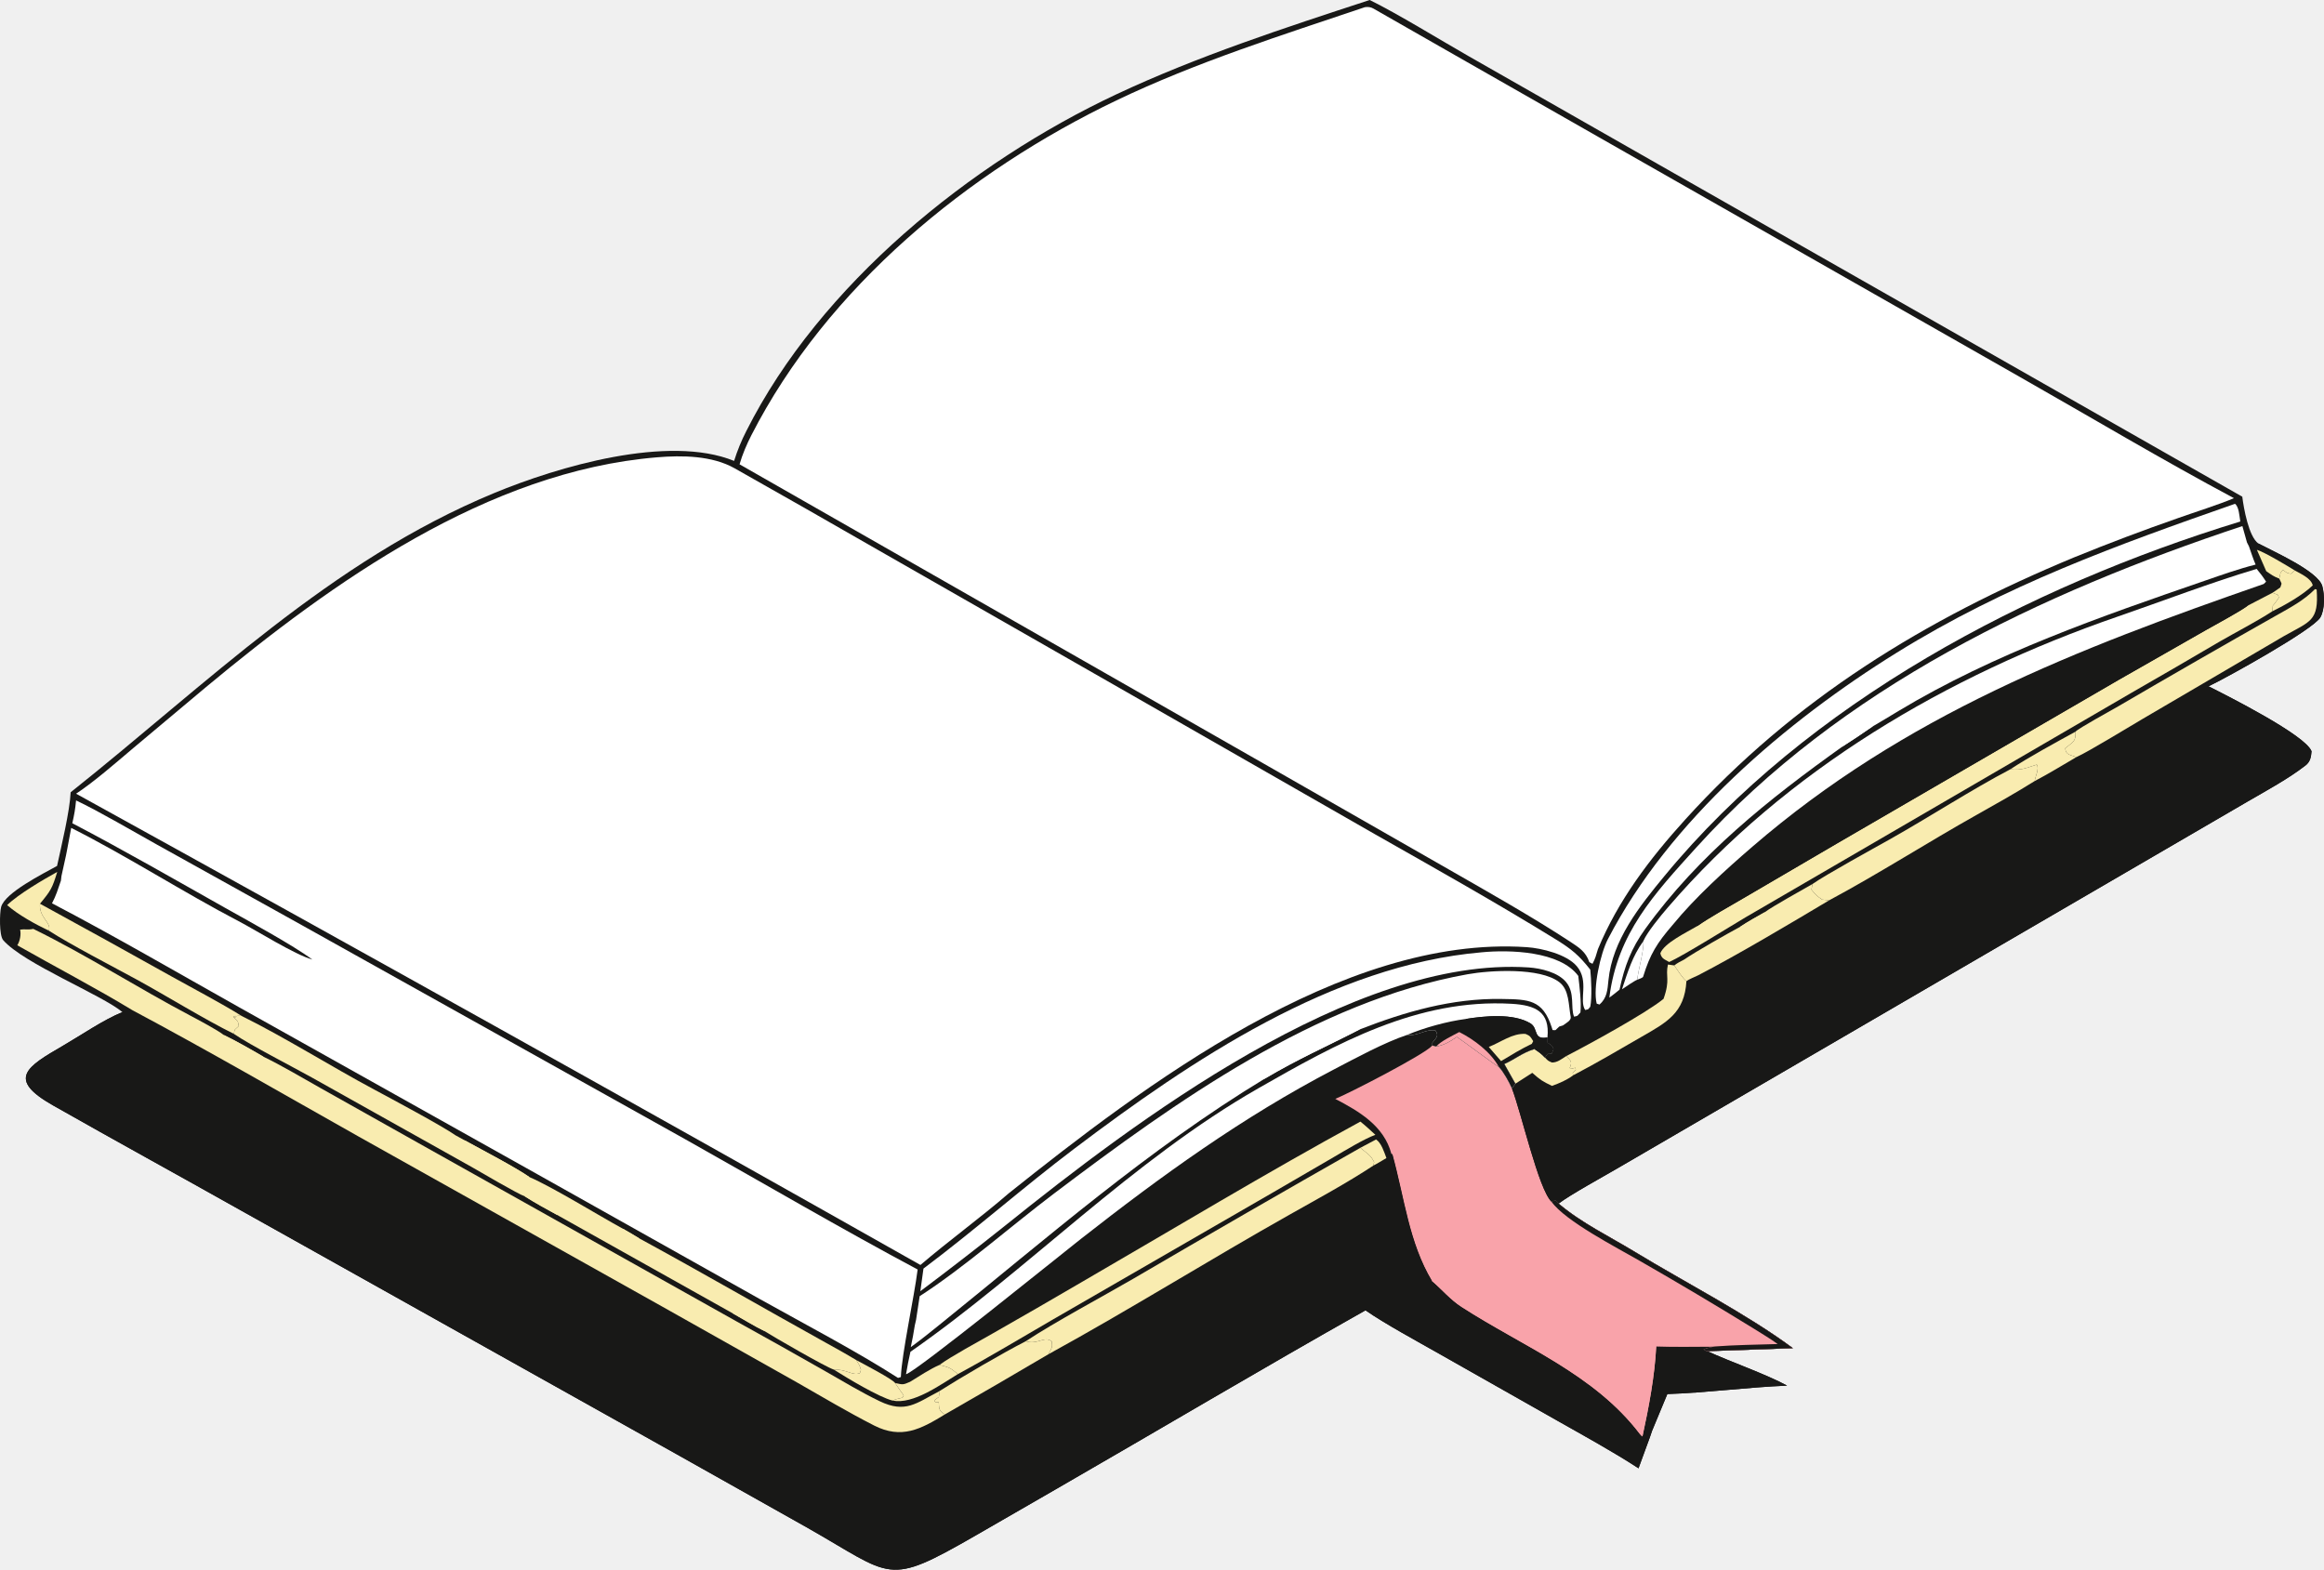
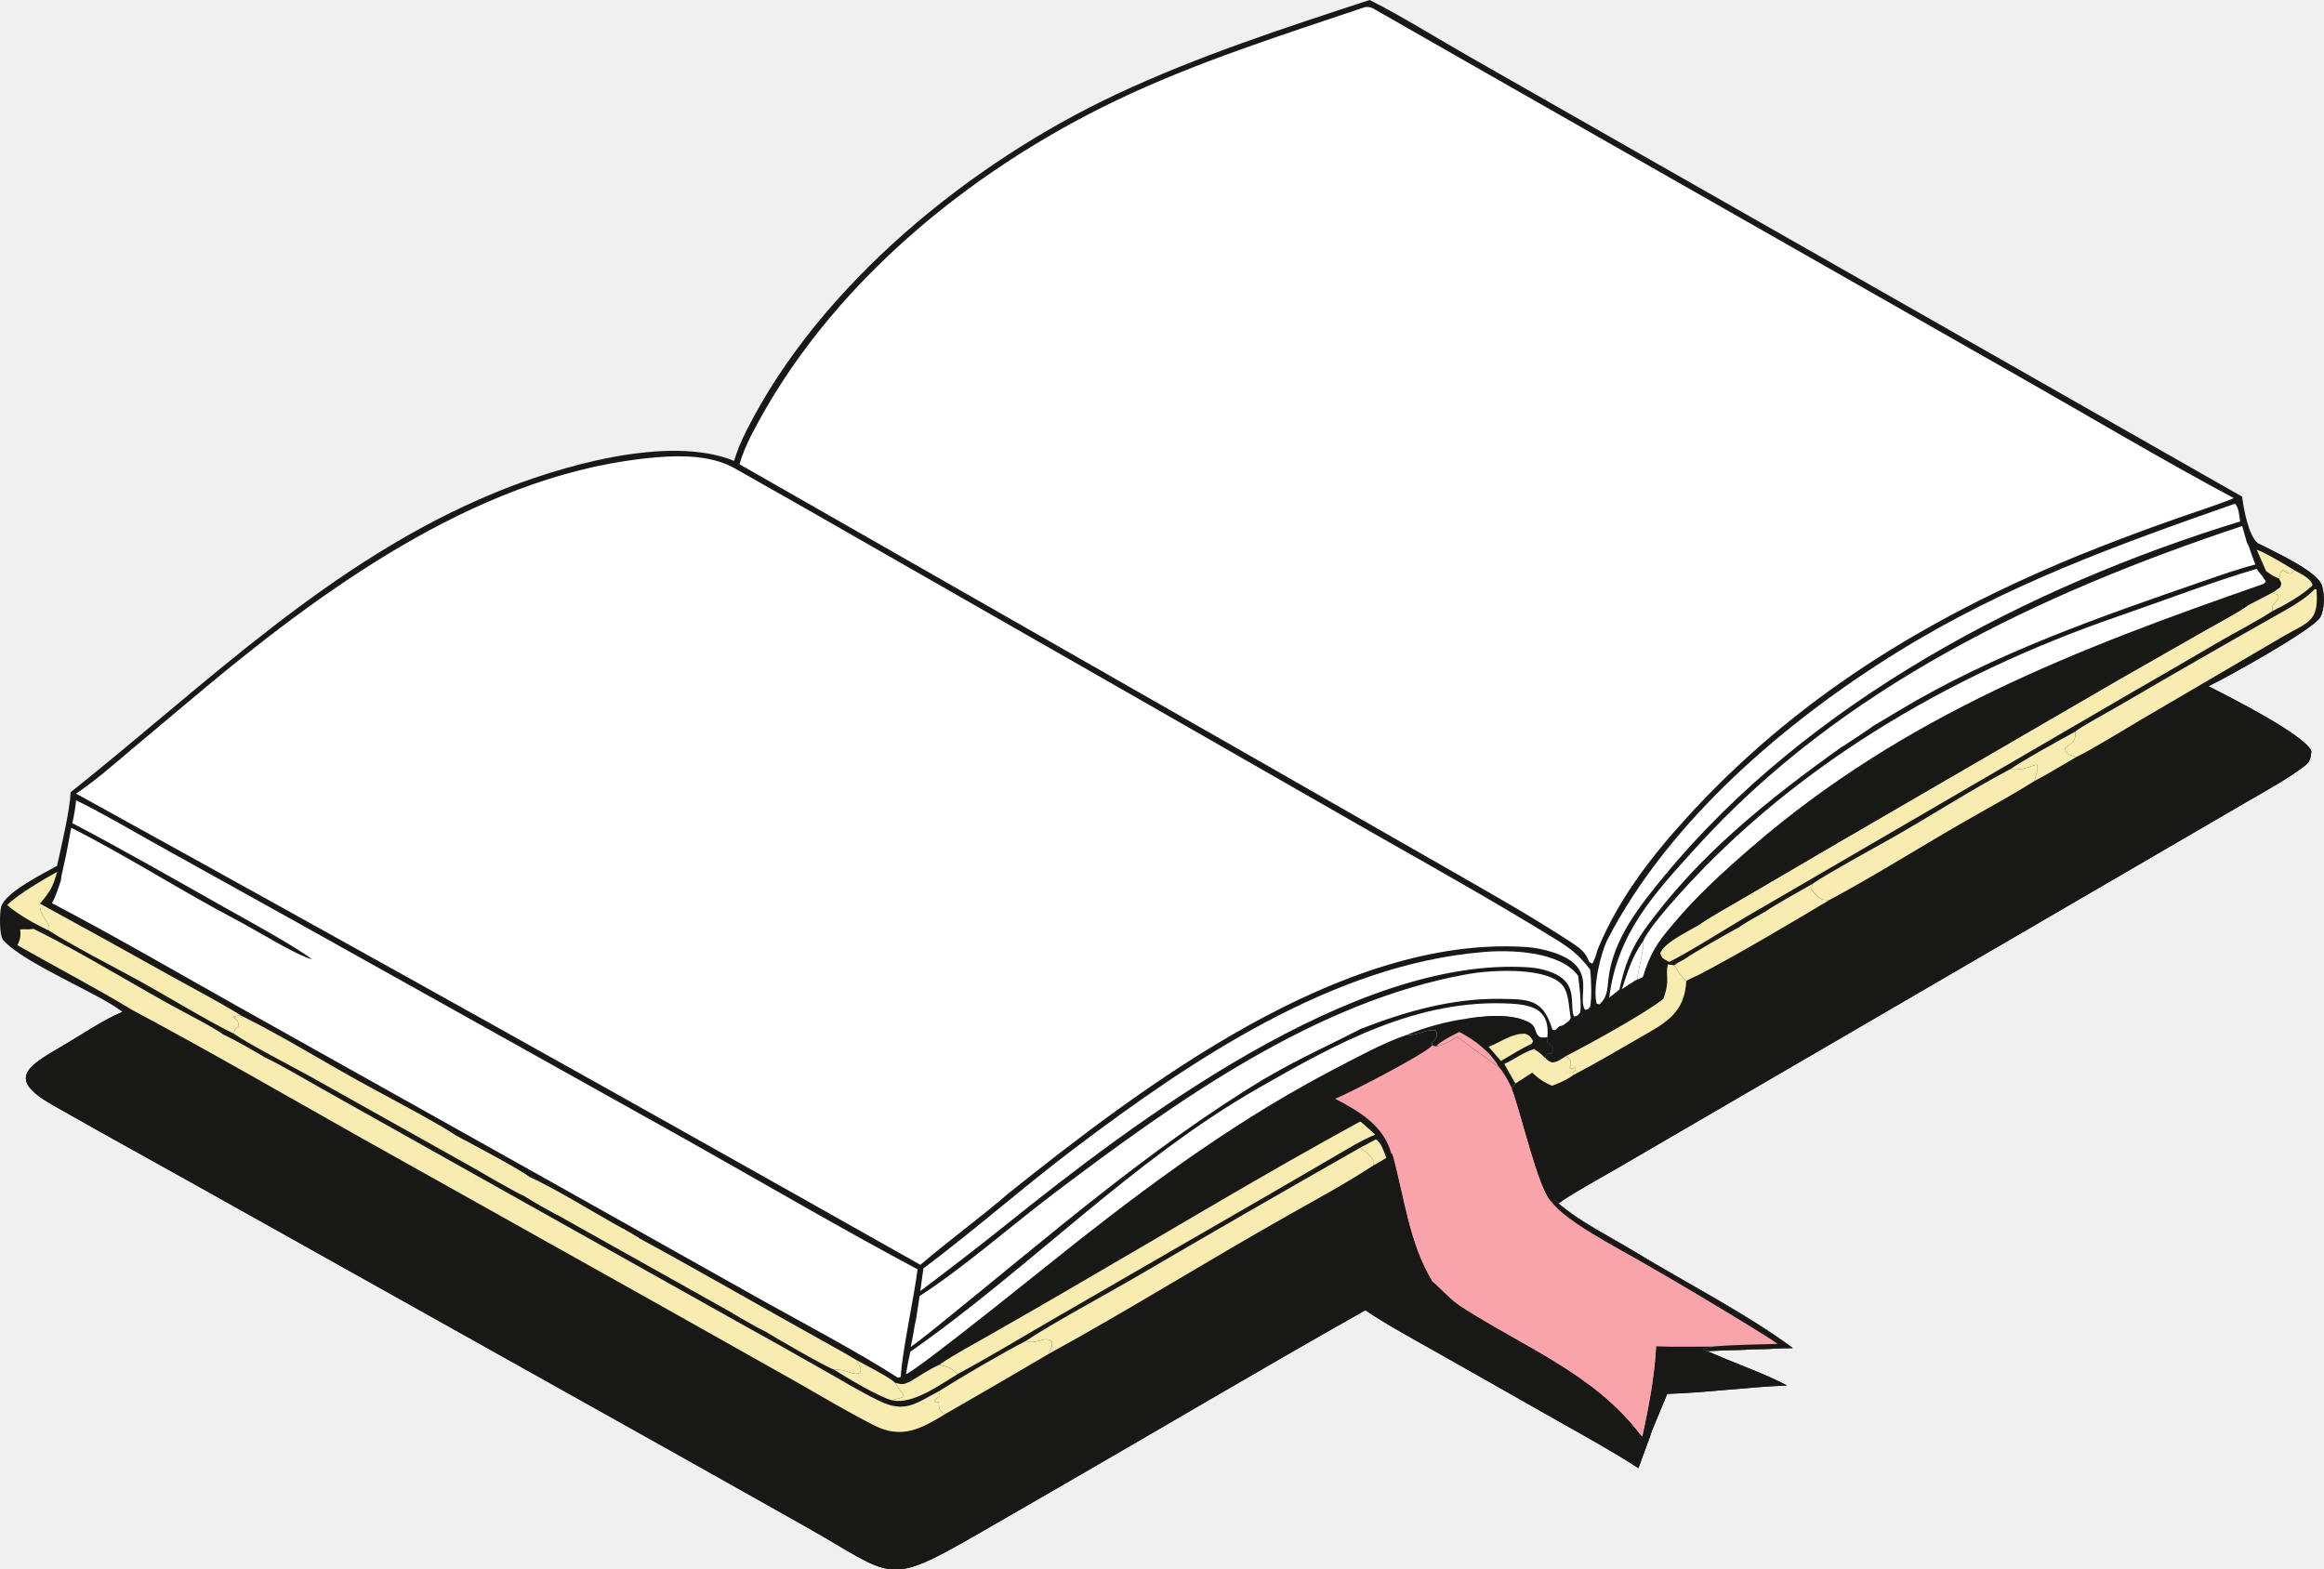
- <svg xmlns="http://www.w3.org/2000/svg" fill="none" viewBox="268.39 2060.39 722.95 488.33" width="722.95" height="488.33">
+ <svg xmlns="http://www.w3.org/2000/svg" fill="none" viewBox="268.39 2060.39 723 488" width="723" height="488">
  <g id="book-main">
    <path d="M781.592 2284.2C784.369 2287.64 786.353 2288.68 790.077 2290.89C788.173 2291.27 787.575 2290.88 785.975 2291.12C786.322 2292.65 785.922 2294.67 785.095 2296C784.082 2295.28 783.177 2294.45 782.242 2293.63C781.649 2289.95 781.63 2287.97 781.592 2284.2Z" fill="#FFFFFF" />
    <g>
      <path d="M496.755 2203.78C497.757 2200.57 499.033 2197.45 500.57 2194.46C523.487 2148.95 570.28 2111.03 615.692 2089.72C640.96 2077.86 667.926 2069.08 694.469 2060.39C703.184 2064.66 716.313 2072.77 725.349 2077.92L784.694 2111.75L965.917 2214.91C966.372 2218.56 967.917 2227.27 970.902 2229.46C975.578 2231.94 989.521 2238.1 990.809 2242.73C991.549 2245.41 991.637 2249.95 990.225 2252.43C988.027 2256.28 960.798 2271.37 955.423 2273.9C961.488 2276.96 985.562 2289.08 987.466 2294.1C987.323 2295.86 987.093 2297.35 985.594 2298.52C980.269 2302.66 973.394 2306.37 967.558 2309.76L938.205 2326.85L811.063 2400.86L771.694 2423.77C767.077 2426.48 756.941 2432.01 753.24 2434.83C760.363 2440.87 769.1 2445.06 777.019 2449.88C792.332 2459.21 811.872 2469.22 826.119 2479.81L799.492 2480.74C806.662 2484.03 817.832 2487.91 824.325 2491.46C811.867 2491.96 799.244 2493.69 787.067 2494.08L782.321 2505.51C782.156 2506.3 778.734 2515.29 778.1 2517.18C770.425 2512.15 760.887 2506.92 752.839 2502.36L716.101 2481.55C709.727 2477.93 698.921 2472.07 693.172 2468.03C661.175 2486.06 628.442 2505.49 596.469 2523.91L572.031 2538C543.821 2554.22 546.541 2550.94 519.273 2535.51L478.876 2512.8L343.289 2436.93C323.849 2426 304.34 2415.32 284.878 2404.27C270.439 2396.08 276.557 2392.34 288.023 2385.69C293.638 2382.43 300.592 2377.63 306.47 2375.25C300.214 2369.98 275.705 2360.14 269.38 2352.87C268.092 2351.39 268.271 2344.31 268.738 2342.55C269.921 2338.1 281.814 2332.19 286.141 2329.78C287.463 2323.69 290.109 2312.76 290.368 2306.87C332.639 2273.26 371.022 2234.93 422.085 2213.79C442.058 2205.52 476.298 2195.44 496.755 2203.78Z" fill="#181817" />
      <path d="M309.541 2374.64C332.681 2386.97 356.99 2401.04 379.882 2413.93L474.384 2466.86L516.385 2490.5C524.321 2495.03 532.181 2499.72 540.321 2503.87C548.845 2508.2 554.819 2505.02 562.315 2500.42C560.336 2499.22 560.573 2498.56 560.415 2496.61L559.307 2496.56L559.026 2496.04C559.502 2495.69 559.978 2495.34 560.454 2494.98C560.583 2494.25 560.563 2493.97 560.498 2493.24C567.383 2488.87 580.269 2481.33 587.482 2477.65C596.469 2471.7 611.208 2463.85 620.898 2458.22C644.367 2444.49 667.921 2430.91 691.558 2417.48L696.465 2414.87C696.879 2414.51 696.635 2414.77 697.049 2413.97L696.24 2413.43C692.74 2414.69 686.661 2418.4 683.295 2420.36L663.865 2431.66L596.069 2470.8C586.496 2476.33 576.013 2482.67 566.389 2487.86C563.686 2485.67 563.687 2485.83 560.623 2485.02C557.777 2486.25 554.218 2488.59 551.49 2490.27C550.107 2489.16 549.503 2489.25 547.748 2489.05L548.628 2488.79C549.236 2488.69 549.637 2488.31 550.237 2487.92C553.572 2486.99 598.383 2450.71 604.624 2445.82C629.698 2426.17 654.779 2408 683.327 2393.1C689.792 2389.73 699.197 2384.62 706.09 2382.36C709.81 2382.71 711.705 2380.48 714.919 2380.96C716.101 2382.65 715.154 2383.26 713.967 2384.77V2385.64L715.158 2385.96C717.752 2385.48 719.385 2384.45 721.592 2382.96C723.542 2384.26 733.811 2391.95 734.629 2392.27C736.229 2394.03 737.719 2396.82 738.722 2398.98C741.67 2406.66 747.004 2430.33 751.014 2434.21L752.274 2433.76C752.904 2434.31 752.84 2434.14 753.24 2434.83C760.363 2440.87 769.1 2445.06 777.019 2449.88C792.333 2459.21 811.872 2469.22 826.119 2479.81L799.493 2480.74C806.662 2484.03 817.832 2487.91 824.325 2491.46C811.868 2491.96 799.244 2493.69 787.067 2494.08L782.321 2505.51C782.156 2506.3 778.734 2515.29 778.1 2517.18C770.425 2512.15 760.887 2506.92 752.84 2502.36L716.101 2481.55C709.728 2477.93 698.921 2472.07 693.172 2468.03C661.175 2486.06 628.442 2505.49 596.469 2523.91L572.031 2538C543.822 2554.22 546.541 2550.94 519.273 2535.51L478.877 2512.8L343.289 2436.93C323.849 2426 304.34 2415.32 284.878 2404.27C270.439 2396.08 276.557 2392.34 288.023 2385.69C293.638 2382.43 300.593 2377.63 306.471 2375.25C306.587 2375.27 309.223 2374.7 309.541 2374.64Z" fill="#181817" />
      <path d="M721.592 2382.95C723.542 2384.26 733.81 2391.95 734.629 2392.27C736.229 2394.03 737.719 2396.82 738.722 2398.98C741.669 2406.66 747.004 2430.33 751.014 2434.21L752.274 2433.76C752.904 2434.31 752.84 2434.14 753.24 2434.83C760.363 2440.87 769.1 2445.06 777.019 2449.88C792.333 2459.21 811.872 2469.22 826.119 2479.81L799.493 2480.74C798.775 2480.55 799.175 2480.71 798.338 2480.14C799.598 2479.71 800.458 2479.54 801.746 2479.28C795.919 2479.29 789.376 2479.43 783.609 2479.22C783.163 2488.37 781.282 2498.28 779.328 2507.26C778.886 2506.9 778.854 2506.92 778.537 2506.51C764.322 2487.83 742.221 2479.35 723.068 2466.97C719.536 2464.69 716.975 2461.55 713.857 2458.9C706.688 2446.93 705.327 2433.19 701.56 2419.54L701.225 2419.36C698.925 2410.61 691.14 2406.11 683.768 2402.25C687.916 2400.6 711.732 2388.34 713.967 2385.64L715.158 2385.96C717.752 2385.48 719.385 2384.45 721.592 2382.95Z" fill="#F9A3AA" />
      <path d="M701.56 2419.54L702.393 2419.47C704.6 2423.78 704.508 2426.29 705.561 2431.48C707.709 2442.21 711.686 2453.49 718.479 2462.18C719.601 2463.61 729.115 2468.29 731.226 2469.64C742.111 2476.58 753.065 2482.92 764.483 2488.88C768.056 2490.74 772.857 2498.34 776.637 2500.7C781.917 2500.97 779.419 2490.43 781.424 2487.85C784.262 2484.2 779.705 2479.47 784.197 2477.6C788.626 2475.75 813.201 2479.8 815.841 2477.17C815.201 2475.96 814.176 2474.9 813.974 2473.73C816.241 2475.16 819.285 2476.97 821.391 2478.52C814.985 2478.71 808.096 2478.8 801.746 2479.28C795.919 2479.29 789.375 2479.43 783.609 2479.22C783.163 2488.37 781.282 2498.28 779.327 2507.26C778.886 2506.9 778.854 2506.92 778.537 2506.51C764.322 2487.83 742.221 2479.35 723.068 2466.97C719.536 2464.69 716.975 2461.55 713.857 2458.9C706.688 2446.93 705.326 2433.19 701.56 2419.54Z" fill="#F9A3AA" />
      <path d="M751.014 2434.21L752.274 2433.76C752.904 2434.31 752.839 2434.14 753.239 2434.83C760.363 2440.87 769.1 2445.06 777.019 2449.88C792.332 2459.21 811.872 2469.22 826.118 2479.81L799.492 2480.74C798.775 2480.55 799.175 2480.71 798.338 2480.14C799.598 2479.71 800.458 2479.54 801.746 2479.28C808.096 2478.8 814.985 2478.71 821.391 2478.52C819.285 2476.97 816.241 2475.16 813.973 2473.73C802.219 2466.49 790.346 2459.43 778.366 2452.57C771.45 2448.57 755.258 2440.26 751.014 2434.21Z" fill="#181817" />
      <path d="M560.623 2485.02C564.193 2482.4 573.001 2477.62 577.122 2475.27C586.332 2470.03 595.51 2464.73 604.656 2459.38C633.234 2442.82 662.679 2425.04 691.577 2409.32C693.145 2410.54 694.759 2412.08 696.24 2413.43C692.74 2414.69 686.661 2418.4 683.295 2420.36L663.865 2431.66L596.069 2470.8C586.496 2476.33 576.013 2482.67 566.389 2487.86C563.686 2485.67 563.687 2485.83 560.623 2485.02Z" fill="#F9ECB0" />
      <path d="M587.482 2477.65C596.469 2471.7 611.208 2463.85 620.897 2458.22C644.367 2444.49 667.921 2430.91 691.558 2417.48C693.568 2419.16 694.805 2419.69 695.858 2421.93L695.614 2423C687.502 2428.36 678.291 2433.34 669.784 2438.14C644.629 2452.3 619.8 2467.83 594.521 2481.7C595.639 2479.4 595.81 2479.85 595.582 2477.7C593.365 2475.85 591.143 2478.86 587.482 2477.65Z" fill="#F9ECB0" />
      <path d="M587.482 2477.65C591.143 2478.86 593.365 2475.85 595.582 2477.7C595.81 2479.85 595.639 2479.4 594.521 2481.7C583.827 2488.01 573.091 2494.25 562.315 2500.42C560.336 2499.22 560.573 2498.56 560.415 2496.61L559.307 2496.56L559.026 2496.04C559.502 2495.69 559.978 2495.34 560.454 2494.98C560.583 2494.25 560.563 2493.97 560.498 2493.24C567.382 2488.87 580.269 2481.33 587.482 2477.65Z" fill="#F9ECB0" />
      <path d="M713.857 2458.9C713.586 2458.86 712.937 2458.56 712.652 2458.43C711.084 2456.25 709.792 2453.88 708.812 2451.37C707.083 2446.99 700.029 2422.06 701.225 2419.36L701.56 2419.54C705.327 2433.2 706.688 2446.93 713.857 2458.9Z" fill="#181817" />
      <path d="M696.465 2414.87C698.139 2416.02 698.939 2418.72 699.675 2420.66C698.456 2421.37 696.833 2422.39 695.614 2423L695.858 2421.93C694.805 2419.69 693.568 2419.16 691.558 2417.48L696.465 2414.87Z" fill="#F9ECB0" />
      <path d="M970.901 2229.46C975.578 2231.94 989.521 2238.1 990.809 2242.73C991.549 2245.41 991.637 2249.95 990.225 2252.43C988.027 2256.28 960.798 2271.37 955.422 2273.9C961.488 2276.96 985.562 2289.08 987.466 2294.11C987.323 2295.86 987.093 2297.35 985.594 2298.52C980.269 2302.66 973.394 2306.37 967.558 2309.76L938.205 2326.85L811.062 2400.86L771.694 2423.77C767.077 2426.48 756.941 2432.01 753.239 2434.83C752.839 2434.14 752.904 2434.31 752.274 2433.76L751.014 2434.21C747.004 2430.33 741.669 2406.66 738.721 2398.98L739.807 2397.52L736.362 2391.41C739.756 2389.89 741.945 2387.91 745.734 2386.75C747.247 2387.78 747.693 2388.06 748.958 2389.35C749.947 2390.38 749.859 2390.37 751.156 2390.93C752.839 2390.97 754.154 2389.86 755.626 2388.93C762.529 2385.38 780.38 2375.64 785.885 2371.13C788.056 2364.98 786.395 2364.32 787.251 2360.45L787.03 2360.04L787.637 2359.67C786.129 2358.8 785.26 2358.61 784.887 2356.95C786.101 2353.76 793.027 2350.47 796.411 2348.47C800.329 2345.7 806.455 2342.34 810.695 2339.84L840.025 2322.68L927.559 2271.84L954.585 2256.42C957.538 2254.73 965.342 2250.56 967.59 2248.82L975.316 2244.8C976.162 2244.27 976.944 2243.7 977.758 2243.13C978.301 2241.45 978.268 2242.33 977.427 2240.4C975.532 2239.66 975.077 2239.26 973.371 2238.08L970.465 2231.44C970.285 2230.61 970.533 2230.52 970.901 2229.46Z" fill="#181817" />
      <path d="M977.427 2240.4C977.823 2238.77 977.551 2238.68 978.582 2237.72C979.865 2238.59 979.598 2238.62 981.028 2238.9L982.27 2237.87C984.127 2238.91 987.365 2240.32 987.839 2242.5L988.533 2243.67L989.057 2243.78C989.752 2253.62 987.121 2253.63 979 2258.21L935.12 2283.92C930.636 2286.54 918.275 2294.14 914.274 2295.95C910.126 2298.37 905.555 2301.17 901.338 2303.38C895.563 2306.99 889.304 2310.52 883.362 2313.85C868.012 2322.46 852.883 2332.18 837.404 2340.48L835.215 2340.25C833.518 2339.09 833.118 2338.68 831.899 2337.14L832.207 2335.41C829.287 2337.11 819.745 2342.37 817.414 2344.15C814.779 2345.64 812.24 2347.04 809.715 2348.71C805.802 2350.82 795.892 2356.43 792.236 2358.94C791.031 2359.57 790.309 2359.89 789.219 2360.73L787.251 2360.45L787.03 2360.04L787.637 2359.67C786.129 2358.8 785.26 2358.61 784.888 2356.95C786.102 2353.76 793.027 2350.47 796.412 2348.47C800.33 2345.7 806.455 2342.34 810.695 2339.84L840.025 2322.68L927.56 2271.84L954.586 2256.42C957.538 2254.73 965.342 2250.56 967.591 2248.82L975.317 2244.8C976.163 2244.27 976.944 2243.7 977.758 2243.13C978.301 2241.45 978.269 2242.33 977.427 2240.4Z" fill="#181817" />
      <path d="M967.591 2248.82L975.317 2244.8L977.018 2245.48L977.299 2246.28C976.659 2247.24 976.199 2247.98 975.409 2248.83L975.266 2250.57C970.359 2253.75 964.169 2256.94 959.005 2259.91C949.803 2265.32 940.574 2270.68 931.317 2275.99L856.842 2319.33L811.509 2345.7C806.782 2348.49 791.988 2357.74 787.637 2359.67C786.129 2358.8 785.26 2358.61 784.888 2356.95C786.102 2353.76 793.027 2350.47 796.412 2348.47C800.33 2345.7 806.455 2342.34 810.695 2339.84L840.025 2322.68L927.56 2271.84L954.586 2256.42C957.538 2254.73 965.342 2250.56 967.591 2248.82Z" fill="#F9ECB0" />
      <path d="M988.533 2243.67L989.057 2243.78C989.751 2253.62 987.121 2253.63 979 2258.21L935.12 2283.92C930.636 2286.54 918.275 2294.14 914.274 2295.95C912.734 2295.2 910.977 2295.43 910.857 2293.15C913.354 2291.1 914.154 2291.17 914.044 2288C914.973 2286.96 925.219 2281.36 927.293 2280.15C943.609 2270.61 959.994 2261.19 976.452 2251.89C980.72 2249.48 985.093 2247.19 988.533 2243.67Z" fill="#F9ECB0" />
      <path d="M893.755 2299.72C897.333 2300.1 898.666 2299.28 901.996 2298.26C902.828 2299.53 901.573 2301.79 901.338 2303.38C895.562 2306.99 889.304 2310.52 883.362 2313.85C868.012 2322.46 852.882 2332.18 837.404 2340.48L835.215 2340.25C833.518 2339.09 833.118 2338.68 831.899 2337.14L832.207 2335.41C836.268 2332.55 851.319 2324.28 856.253 2321.51C868.292 2314.75 881.766 2306 893.755 2299.72Z" fill="#F9ECB0" />
      <path d="M914.044 2288C914.154 2291.17 913.354 2291.1 910.857 2293.15C910.977 2295.43 912.734 2295.2 914.274 2295.95C910.126 2298.37 905.555 2301.17 901.338 2303.38C901.573 2301.79 902.828 2299.53 901.996 2298.26C898.666 2299.28 897.333 2300.1 893.755 2299.72C899.333 2296.03 908.038 2291.3 914.044 2288Z" fill="#F9ECB0" />
      <path d="M977.427 2240.4C977.822 2238.77 977.551 2238.68 978.581 2237.72C979.864 2238.59 979.597 2238.62 981.027 2238.9L982.269 2237.87C984.127 2238.91 987.364 2240.32 987.838 2242.5C984.72 2245.52 979.193 2248.65 975.265 2250.57L975.408 2248.83C976.199 2247.98 976.659 2247.24 977.298 2246.28L977.017 2245.48L975.316 2244.8C976.162 2244.27 976.944 2243.7 977.758 2243.13C978.3 2241.45 978.268 2242.33 977.427 2240.4Z" fill="#F9ECB0" />
      <path d="M832.207 2335.41L831.899 2337.14C833.118 2338.68 833.518 2339.09 835.215 2340.25L837.404 2340.48C825.282 2347.71 809.118 2357.34 796.678 2363.79C795.782 2364.2 793.698 2365.1 793.004 2365.61C791.932 2364.91 790.07 2361.95 789.219 2360.73C790.309 2359.89 791.031 2359.57 792.236 2358.94C795.892 2356.43 805.802 2350.82 809.715 2348.71C812.24 2347.04 814.778 2345.64 817.413 2344.15C819.745 2342.37 829.287 2337.11 832.207 2335.41Z" fill="#F9ECB0" />
      <path d="M809.715 2348.71C812.24 2347.04 814.778 2345.64 817.413 2344.15C816.967 2347.35 812.658 2351.28 809.715 2348.71Z" fill="#F9ECB0" />
      <path d="M785.885 2371.13C788.056 2364.98 786.396 2364.32 787.251 2360.45L789.219 2360.73C790.07 2361.95 791.932 2364.91 793.004 2365.61C792.443 2375.51 786.897 2378.43 779.079 2382.92C772.025 2386.98 764.998 2391.15 757.783 2394.91L757.626 2394.2L758.588 2393.24L758.459 2392.56L756.928 2392.95L756.716 2392.59C757.599 2390.63 756.932 2390.27 755.626 2388.93C762.529 2385.38 780.381 2375.64 785.885 2371.13Z" fill="#F9ECB0" />
      <path d="M745.734 2386.75C747.247 2387.78 747.693 2388.06 748.958 2389.35C749.947 2390.38 749.859 2390.37 751.156 2390.93C752.839 2390.97 754.154 2389.86 755.626 2388.93C756.932 2390.27 757.599 2390.63 756.716 2392.59L756.927 2392.95L758.459 2392.56L758.588 2393.24L757.626 2394.2L757.783 2394.91C755.713 2396.45 753.589 2397.33 751.175 2398.21C748.153 2396.75 747.62 2396.41 745.054 2394.15L739.807 2397.52L736.362 2391.41C739.756 2389.89 741.945 2387.91 745.734 2386.75Z" fill="#F9ECB0" />
      <path d="M970.465 2231.44C972.709 2232.07 980.067 2236.49 982.269 2237.87L981.028 2238.9C979.598 2238.62 979.864 2238.59 978.581 2237.72C977.551 2238.68 977.823 2238.77 977.427 2240.4C975.532 2239.66 975.077 2239.26 973.371 2238.08L970.465 2231.44Z" fill="#F9ECB0" />
      <path d="M317.149 2323.11C309.923 2319.1 299.326 2312.85 292.056 2309.4C291.768 2312.32 291.515 2313.69 290.885 2316.5C306.643 2324.73 322.886 2334.08 338.416 2342.82C345.505 2346.81 359.566 2354.44 365.553 2358.91C359.935 2357.31 348.387 2349.98 342.604 2346.96C325.698 2338.14 307.477 2326.45 290.542 2317.95L289.204 2325.07L288.897 2326.62L287.506 2332.94L287.342 2334.36C286.491 2336.85 285.815 2339.06 284.571 2341.41C303.916 2351.52 323.603 2362.99 342.722 2373.72L435.64 2425.74L504.961 2464.64C518.43 2472.17 534.968 2480.84 547.748 2489.05L548.628 2488.79C548.932 2481.42 552.712 2464.29 553.852 2455.33C530.293 2442.77 505.789 2428.44 482.462 2415.32L363.157 2348.69L317.149 2323.11Z" fill="#FFFFFF" />
      <path d="M972.598 2242.06C972.741 2243.47 972.778 2243.57 973.674 2244.65C971.702 2245.32 968.533 2246.93 967.591 2248.82C965.342 2250.56 957.538 2254.73 954.586 2256.42L927.559 2271.84L840.025 2322.68L810.695 2339.84C806.455 2342.34 800.329 2345.7 796.411 2348.47L795.041 2346.74L794.02 2346.74C791.941 2348.06 791.187 2348.67 788.718 2348.13C795.74 2339.55 805.084 2331.07 813.468 2323.84C860.971 2282.84 914.338 2262.3 972.598 2242.06Z" fill="#181817" />
      <path d="M273.77 2354.47C274.597 2353.15 274.997 2351.13 274.65 2349.6C276.249 2349.35 276.848 2349.74 278.752 2349.37C295.203 2357.43 311.326 2367.78 327.577 2376.34C329.594 2377.4 336.497 2381.08 337.935 2382.34C341.95 2384.27 346.434 2386.86 350.319 2389.12C355.923 2391.82 362.688 2395.84 368.212 2398.95L398.37 2415.89L497.604 2471.53C506.83 2476.63 516.023 2481.79 525.183 2487.01C530.796 2490.21 536.202 2493.49 542.03 2496.3C550.07 2500.18 553.455 2496.9 560.498 2493.24C560.563 2493.97 560.582 2494.25 560.454 2494.98C559.978 2495.34 559.502 2495.69 559.026 2496.04L559.307 2496.56L560.415 2496.61C560.573 2498.56 560.336 2499.22 562.315 2500.42C554.819 2505.02 548.844 2508.2 540.32 2503.87C532.181 2499.72 524.321 2495.03 516.385 2490.5L474.384 2466.86L379.882 2413.93C356.989 2401.04 332.681 2386.97 309.541 2374.64C298.737 2368.06 285.008 2360.86 273.77 2354.47Z" fill="#F9ECB0" />
      <path d="M337.935 2382.34C341.95 2384.27 346.434 2386.86 350.319 2389.12C349.804 2389.34 349.045 2389.54 348.491 2389.7C344.895 2388.87 338.84 2386.19 337.935 2382.34Z" fill="#F9ECB0" />
      <path d="M551.61 2480.93C588.176 2455.45 620.45 2421.48 659.846 2398.95C684.145 2385.06 709.373 2370.98 738.607 2372.67C746.006 2373.1 750.581 2375.11 749.772 2383.13L749.758 2384.76C751.06 2385.73 751.138 2385.47 751.653 2386.77L751.083 2388.13L749.804 2388.23L748.958 2389.35C747.694 2388.06 747.247 2387.78 745.735 2386.75C741.945 2387.91 739.756 2389.89 736.363 2391.41L739.807 2397.52L738.722 2398.98C737.719 2396.82 736.229 2394.03 734.629 2392.27C733.81 2391.95 723.542 2384.26 721.592 2382.96C719.384 2384.45 717.752 2385.48 715.158 2385.96L713.967 2385.64V2384.77C715.154 2383.26 716.101 2382.65 714.919 2380.96C711.705 2380.48 709.81 2382.71 706.09 2382.36C699.196 2384.62 689.792 2389.73 683.327 2393.1C654.778 2408 629.697 2426.17 604.623 2445.82C598.383 2450.71 553.571 2486.99 550.236 2487.92C550.623 2485.58 551.08 2483.24 551.61 2480.93Z" fill="#FFFFFF" />
      <path d="M724.342 2377.39C730.164 2376.45 739.209 2375.54 744.493 2378.77C747.027 2380.32 745.197 2383.99 749.772 2383.13L749.759 2384.76C751.06 2385.73 751.138 2385.47 751.653 2386.77L751.083 2388.13L749.805 2388.23L748.958 2389.35C747.694 2388.06 747.248 2387.78 745.735 2386.75C741.945 2387.91 739.757 2389.89 736.363 2391.41L739.807 2397.52L738.722 2398.98C737.719 2396.82 736.229 2394.03 734.629 2392.27C733.811 2391.95 723.542 2384.26 721.592 2382.96C719.385 2384.45 717.752 2385.48 715.158 2385.96L713.967 2385.64V2384.77C715.154 2383.26 716.101 2382.65 714.919 2380.96C711.705 2380.48 709.81 2382.71 706.09 2382.36C711.383 2380.12 718.635 2378.12 724.342 2377.39Z" fill="#181817" />
      <path d="M724.342 2377.39C730.164 2376.45 739.209 2375.54 744.493 2378.77C747.027 2380.32 745.197 2383.99 749.772 2383.13L749.759 2384.76C751.06 2385.73 751.138 2385.47 751.653 2386.77L751.083 2388.13L749.805 2388.23L748.958 2389.35C747.694 2388.06 747.248 2387.78 745.735 2386.75C746.512 2386.57 746.25 2386.62 746.935 2386.05C746.392 2385.3 746.195 2385.52 744.912 2385.12L745.339 2384.29C744.443 2382.89 744.493 2382.69 742.939 2382.03C738.851 2381.8 735.415 2384.56 731.52 2386.09C731.24 2385.88 730.964 2385.68 730.683 2385.48L730.044 2385.04L729.304 2384.53C727.363 2383.2 724.287 2380.55 724.931 2378.01L724.342 2377.39Z" fill="#181817" />
      <path d="M731.52 2386.09C735.415 2384.56 738.85 2381.8 742.938 2382.03C744.493 2382.69 744.442 2382.89 745.339 2384.29L744.911 2385.12C741.458 2386.78 738.606 2388.53 735.341 2390.5L731.52 2386.09Z" fill="#F9ECB0" />
      <path d="M715.158 2385.96C716.524 2384.33 720.327 2382.53 722.336 2381.46C726.935 2383.76 732.141 2387.71 734.629 2392.27C733.81 2391.95 723.541 2384.26 721.591 2382.96C719.384 2384.45 717.752 2385.48 715.158 2385.96Z" fill="#F9A3AA" />
      <path d="M779.571 2353.21C780.79 2350.35 785.034 2345.24 787.15 2342.78C823.948 2299.94 874.096 2270.53 927.072 2252.24C941.59 2247.23 955.8 2241.74 970.391 2237.37C971.628 2238.88 972.281 2239.71 973.325 2241.35L972.598 2242.06C914.338 2262.3 860.971 2282.84 813.468 2323.84C805.084 2331.07 795.74 2339.55 788.718 2348.13C783.903 2353.7 781.673 2357.23 779.53 2364.26C779.438 2364.57 778.031 2365.07 777.699 2365.19C778.04 2362.04 779.934 2355.62 779.571 2353.21Z" fill="#FFFFFF" />
      <path d="M343.595 2376.47C356.695 2382.94 371.698 2392.35 384.786 2399.34C390.218 2402.25 406.101 2410.75 410.105 2413.59L412.805 2415.07C418.122 2418 428.499 2423.39 433.139 2426.6C440.495 2429.79 454.504 2438.46 462.24 2442.69C463.813 2443.62 465.842 2444.73 467.334 2445.69C486.762 2456.27 505.948 2467.38 525.292 2478.11C528.455 2479.86 531.669 2481.64 534.759 2483.51C535.594 2484.87 535.74 2484.98 536.215 2486.55L535.883 2487.57C533.633 2488.52 531.775 2486.29 527.773 2486.47C525.507 2485.8 508.953 2476.26 506.248 2474.51C503.363 2473.12 499.214 2470.6 496.329 2468.97L441.595 2438.3C438.184 2436.43 434.92 2434.66 431.628 2432.56C429.723 2431.97 417.322 2424.71 415.087 2423.42L365.433 2395.62C359.536 2392.33 346.232 2385.52 341.136 2382.02C341.519 2380.24 341.15 2381.08 342.664 2379.59C342.379 2377.76 342.452 2378.32 340.919 2376.71L341.698 2376.36L341.181 2376.72C342.277 2377.37 340.72 2376.09 343.595 2376.47Z" fill="#F9ECB0" />
      <path d="M412.805 2415.07C418.122 2418 428.499 2423.39 433.139 2426.6C427.689 2426.45 415.762 2419.82 412.805 2415.07Z" fill="#F9ECB0" />
      <path d="M496.329 2468.97C498.771 2467.77 497.824 2467.8 500.861 2468.69C502.755 2469.23 505.102 2471.69 506.454 2473.17L506.248 2474.51C503.363 2473.12 499.214 2470.6 496.329 2468.97Z" fill="#F9ECB0" />
      <path d="M431.628 2432.57C434.857 2431.53 441.934 2434.73 441.595 2438.3C438.184 2436.43 434.92 2434.66 431.628 2432.57Z" fill="#F9ECB0" />
      <path d="M462.24 2442.69C463.813 2443.62 465.843 2444.73 467.334 2445.69C464.97 2445.96 463.415 2446.99 461.527 2445.9C461.274 2444.03 461.314 2444.66 462.24 2442.69Z" fill="#F9ECB0" />
      <path d="M280.83 2341.54C294.588 2349.05 308.308 2356.64 321.989 2364.29C328.384 2367.86 337.552 2372.67 343.595 2376.47C340.721 2376.09 342.278 2377.37 341.181 2376.72L341.698 2376.36L340.919 2376.71C342.452 2378.32 342.379 2377.76 342.664 2379.59C341.15 2381.08 341.519 2380.24 341.137 2382.02C332.079 2377.55 319.941 2370.06 310.831 2365.08C303.295 2360.97 290.477 2354.36 283.566 2349.91C284.575 2347.48 280.461 2345.91 280.83 2341.54Z" fill="#F9ECB0" />
      <path d="M270.607 2341.97C274.114 2338.56 281.849 2334.04 286.197 2331.64C284.629 2336.75 284.227 2337.42 280.829 2341.54C280.461 2345.91 284.574 2347.48 283.566 2349.91C279.341 2347.9 274.117 2345.04 270.607 2341.97Z" fill="#F9ECB0" />
      <path d="M534.759 2483.51C536.58 2484.5 546.12 2489.45 546.831 2490.64C547.7 2491.95 548.596 2493.23 549.518 2494.5L549.135 2495.2C548.104 2495.5 546.962 2495.62 546.08 2496.12C541.763 2495.04 531.838 2489.05 527.772 2486.47C531.775 2486.29 533.633 2488.52 535.883 2487.57L536.215 2486.55C535.74 2484.98 535.594 2484.87 534.759 2483.51Z" fill="#F9ECB0" />
      <path d="M560.623 2485.02C563.687 2485.83 563.686 2485.67 566.389 2487.86C560.781 2491.25 552.52 2497.35 546.08 2496.12C546.962 2495.62 548.104 2495.5 549.135 2495.2L549.518 2494.5C548.596 2493.23 547.7 2491.95 546.831 2490.64C549.302 2491.17 549.235 2491.25 551.49 2490.27C554.217 2488.59 557.776 2486.25 560.623 2485.02Z" fill="#F9ECB0" />
      <path d="M772.954 2368.17C774.789 2362.67 776.154 2357.96 779.571 2353.21C779.934 2355.62 778.04 2362.04 777.699 2365.19C776.95 2365.43 773.758 2367.62 772.954 2368.17Z" fill="#FFFFFF" />
      <path d="M692.993 2062.62C693.936 2062.48 694.819 2062.58 695.646 2063.06C703.151 2067.33 710.73 2071.68 718.221 2075.96L765.633 2103L896.882 2177.75C918.675 2190.13 941.342 2203.64 963.332 2215.37C958.637 2217.36 951.003 2219.77 946.018 2221.54C935.115 2225.34 924.308 2229.42 913.617 2233.78C867.193 2253.05 826.601 2277.82 792.576 2315.41C781.59 2327.55 771.781 2340.42 765.481 2355.65C764.92 2357.52 764.686 2358.54 763.78 2360.23L762.8 2359.72C761.733 2356.55 759.696 2355.22 756.845 2353.35C744.709 2345.43 731.897 2338.22 719.329 2331.01L661.285 2297.82L498.451 2204.84C499.296 2201.84 500.701 2198.57 502.132 2195.78C525.745 2149.65 569.565 2113.71 615.678 2091.63C640.523 2079.73 667.14 2071.34 692.993 2062.62Z" fill="#FFFFFF" />
      <path d="M472.761 2202.66C480.587 2202.01 489.874 2202.11 496.886 2206.06C511.771 2214.45 526.628 2222.93 541.445 2231.44L620.384 2276.56L696.198 2319.97C714.965 2330.62 733.985 2341.3 752.361 2352.63C757.305 2355.68 759.553 2357.55 763.09 2362.04C763.402 2365 763.669 2370.73 763.09 2373.58C762.221 2374.58 762.772 2374.3 761.499 2374.59C759.475 2371.49 762.841 2365.67 758.928 2361.01C755.796 2357.27 747.974 2355.36 743.334 2355.05C685.824 2351.19 623.761 2398.46 582.21 2431.61C573.464 2439.18 563.6 2446.33 554.716 2453.92C467.413 2404.61 379.86 2355.74 292.061 2307.31C297.679 2303.61 304.547 2297.59 309.783 2293.17L332.5 2274.12C371.822 2241.46 420.1 2207 472.761 2202.66Z" fill="#FFFFFF" />
      <path d="M596.433 2431.58C582.951 2441.76 568.129 2454.86 554.48 2463.63L553.354 2471.03L552.962 2472.73C552.613 2475.11 552.2 2477.15 551.713 2479.48C554.881 2477.2 558.068 2474.6 561.112 2472.15C593.876 2445.74 625.641 2417.88 661.741 2396.01C672.451 2389.68 680.494 2386.23 691.31 2380.67C705.561 2375.1 720.065 2370.93 735.516 2371.16L735.645 2371.17C743.935 2371.29 748.292 2371.36 751.083 2379.94L751.368 2380.84C752.692 2380.91 752.016 2381 753.437 2379.75L754.605 2379.39C755.566 2378.68 757.213 2377.82 757.01 2376.77C756.288 2373.05 756.606 2368.38 753.469 2365.95C747.454 2361.3 731.92 2362.23 724.907 2363.48C677.601 2371.96 634.025 2403.18 596.433 2431.58Z" fill="#FFFFFF" />
      <path d="M661.741 2396.01C661.115 2395.28 660.996 2395.13 660.43 2394.32C662.026 2392.22 688.394 2379.55 691.65 2378.54L692.046 2379.02L691.31 2380.67C680.494 2386.23 672.451 2389.68 661.741 2396.01Z" fill="#FFFFFF" />
      <path d="M796.071 2324.05C782.97 2338.52 771.524 2350.72 769.027 2370.75C770.011 2370 771.271 2369.08 772.186 2368.28C773.75 2360.97 775.81 2355.46 780.22 2349.34C796.807 2326.35 818.618 2309 841.441 2292.71C844.628 2290.67 847.778 2288.57 850.887 2286.41C853.646 2284.81 856.364 2283.15 859.091 2281.51C888.825 2263.65 921.848 2252.23 954.494 2240.97C959.571 2239.22 964.859 2237.34 970.065 2236.03C969.338 2234.38 968.602 2232.08 967.986 2230.33L967.379 2229.14L965.949 2224.05C903.109 2244.94 841.184 2274.19 796.071 2324.05Z" fill="#FFFFFF" />
      <path d="M841.441 2292.71C839.73 2291.03 839.431 2292.49 838.47 2291.01C840.305 2288.83 847.916 2283.84 850.753 2284.28C851.171 2285.38 851.006 2285.08 850.886 2286.41C847.778 2288.57 844.628 2290.67 841.441 2292.71Z" fill="#FFFFFF" />
      <path d="M963.663 2217.12C964.9 2218.12 965.002 2220.82 965.301 2222.63C899.149 2242.89 830.708 2278.86 786.189 2332.89C778.44 2342.28 769.96 2352.9 768.746 2365.35C768.447 2368.4 768.305 2370.82 765.978 2372.9L765.09 2372.62C763.885 2367.77 766.226 2357.07 768.608 2352.49C787.706 2315.67 824.035 2284.75 858.47 2263.41C892.32 2242.42 926.957 2229.95 963.663 2217.12Z" fill="#FFFFFF" />
      <path d="M729.308 2356.65C737.986 2355.81 753.649 2356.25 759.36 2363.99C759.742 2367.27 760.376 2372.23 760.032 2375.35C758.813 2376.64 759.512 2376.32 758.049 2376.67C756.872 2373.74 758.408 2369.38 755.598 2365.95C753.069 2362.87 747.73 2361.62 743.95 2361.36C689.489 2357.75 621.088 2409.52 581.412 2441.41C572.612 2448.43 563.704 2455.32 554.692 2462.08L555.663 2455.04C571.455 2443.21 586.777 2429.69 602.591 2417.74C638.862 2390.33 682.88 2360.65 729.308 2356.65Z" fill="#FFFFFF" />
    </g>
  </g>
</svg>
